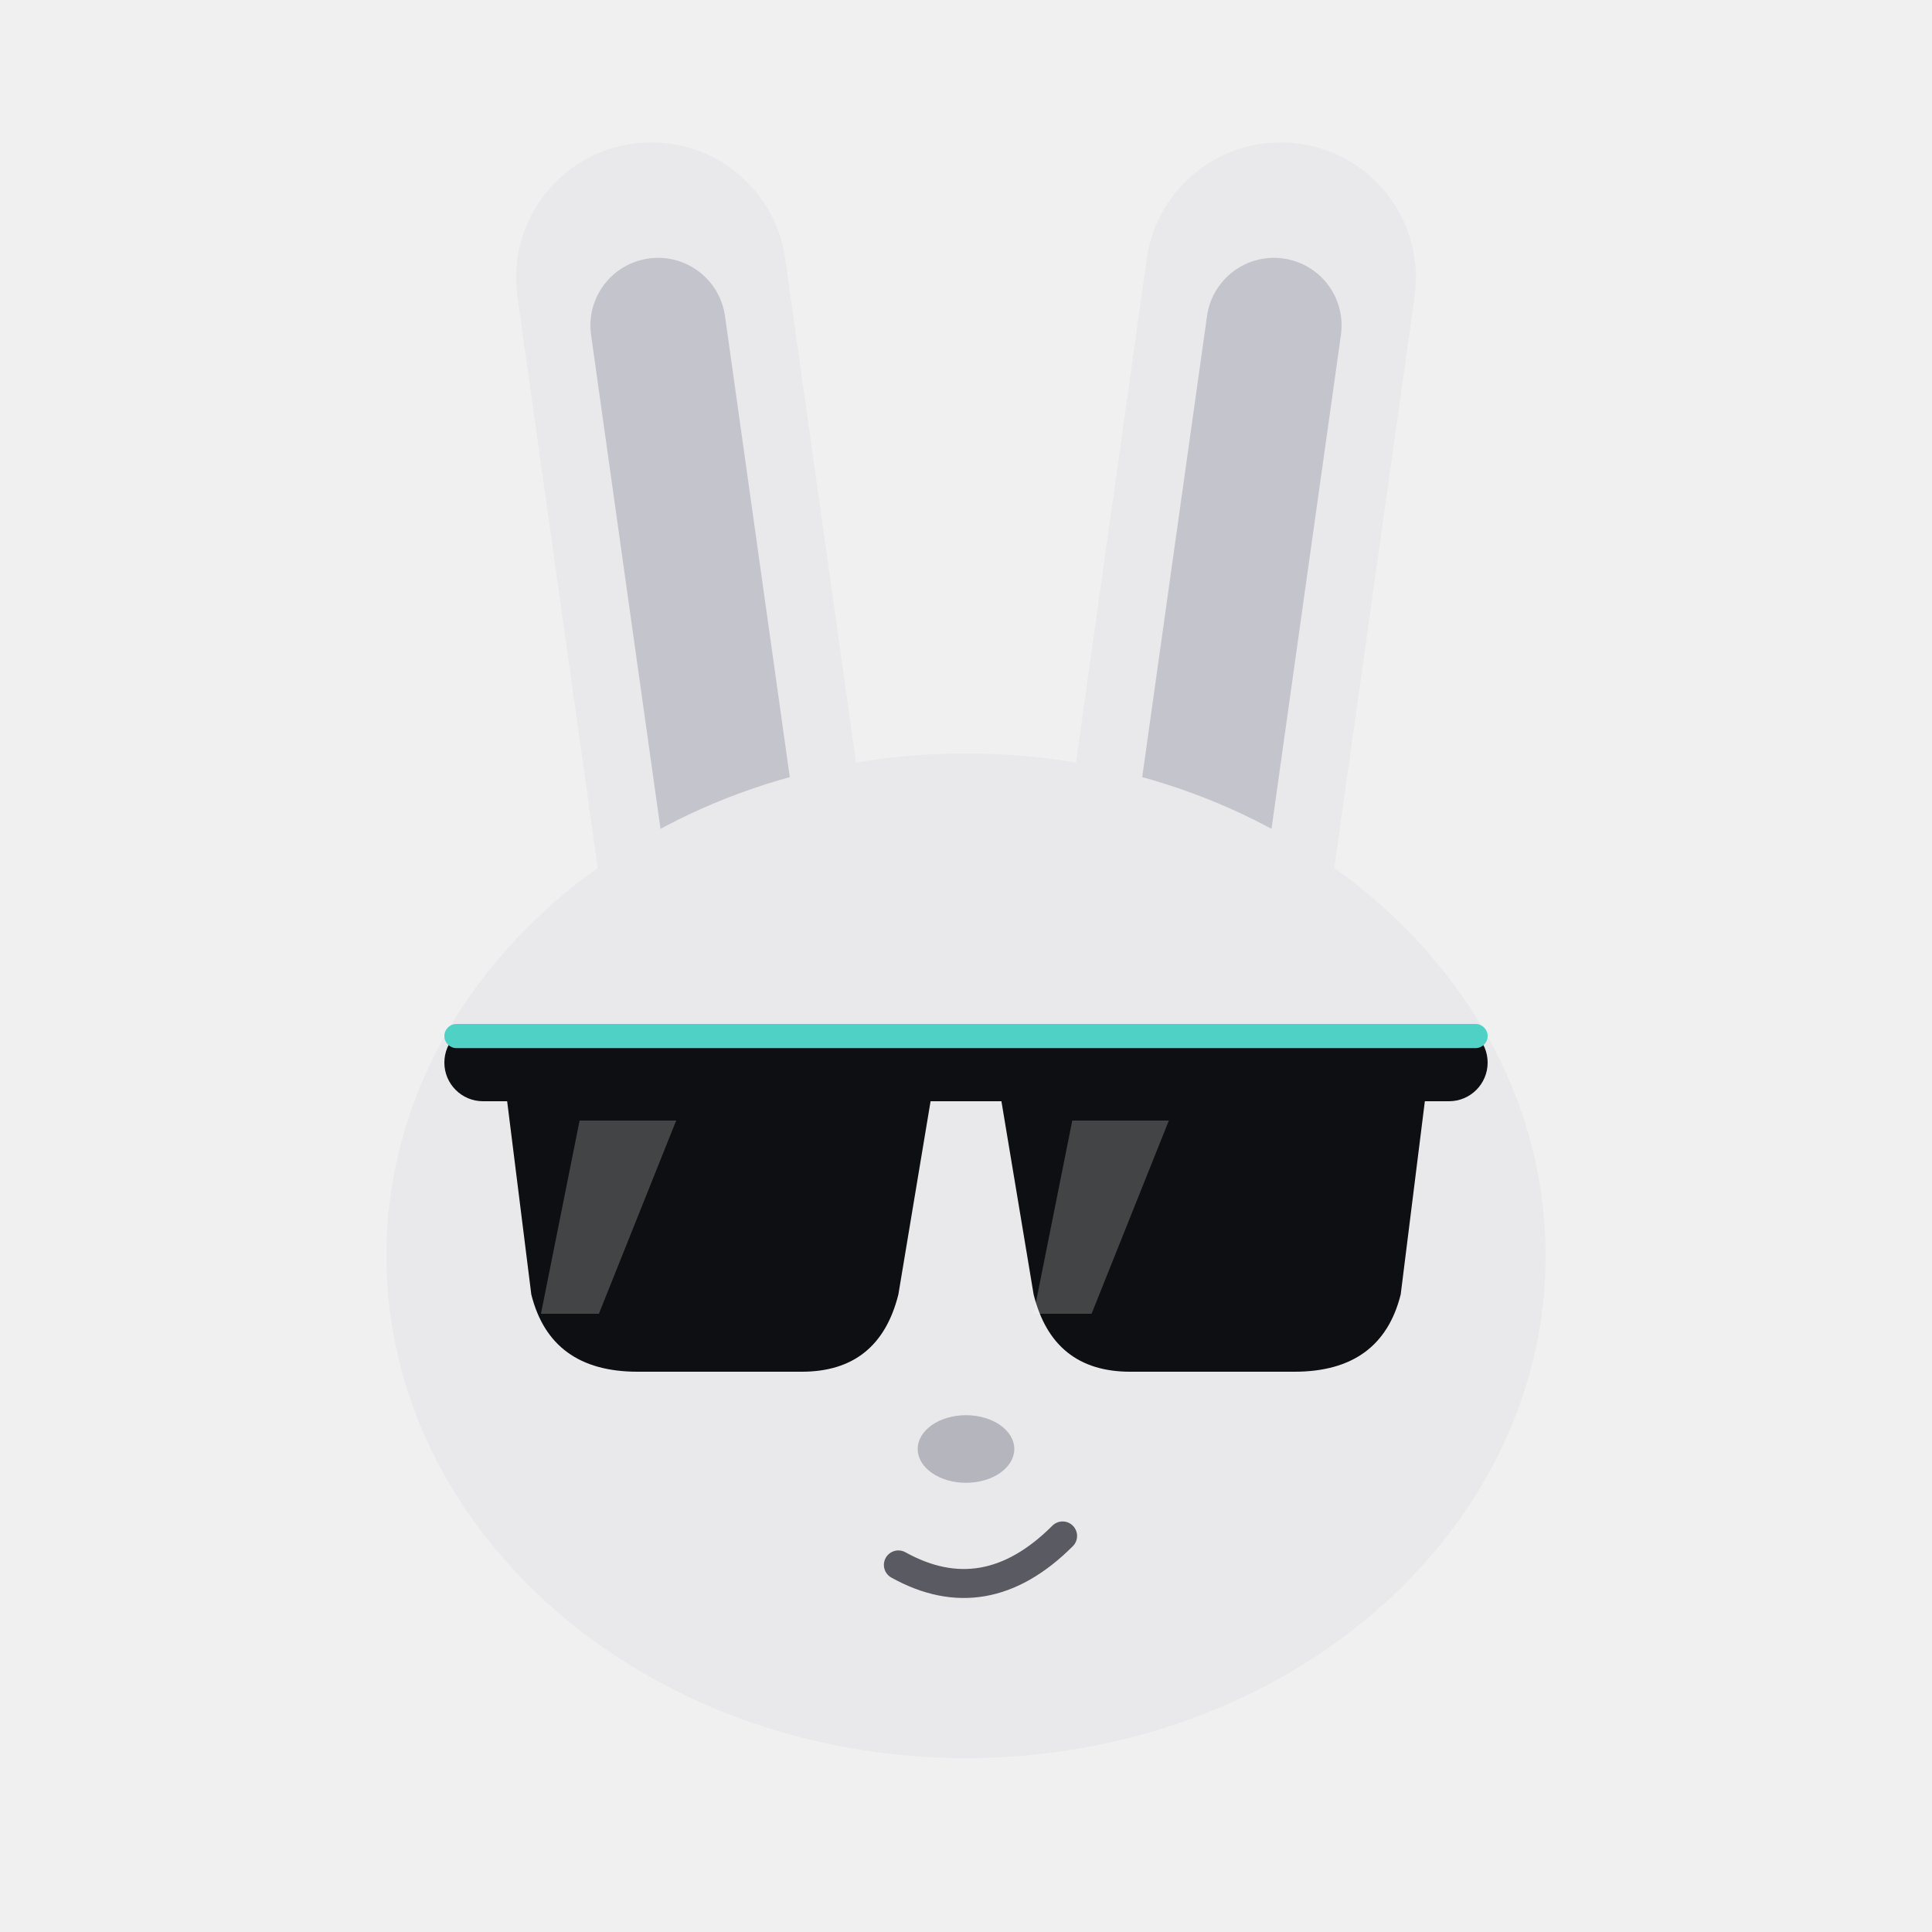
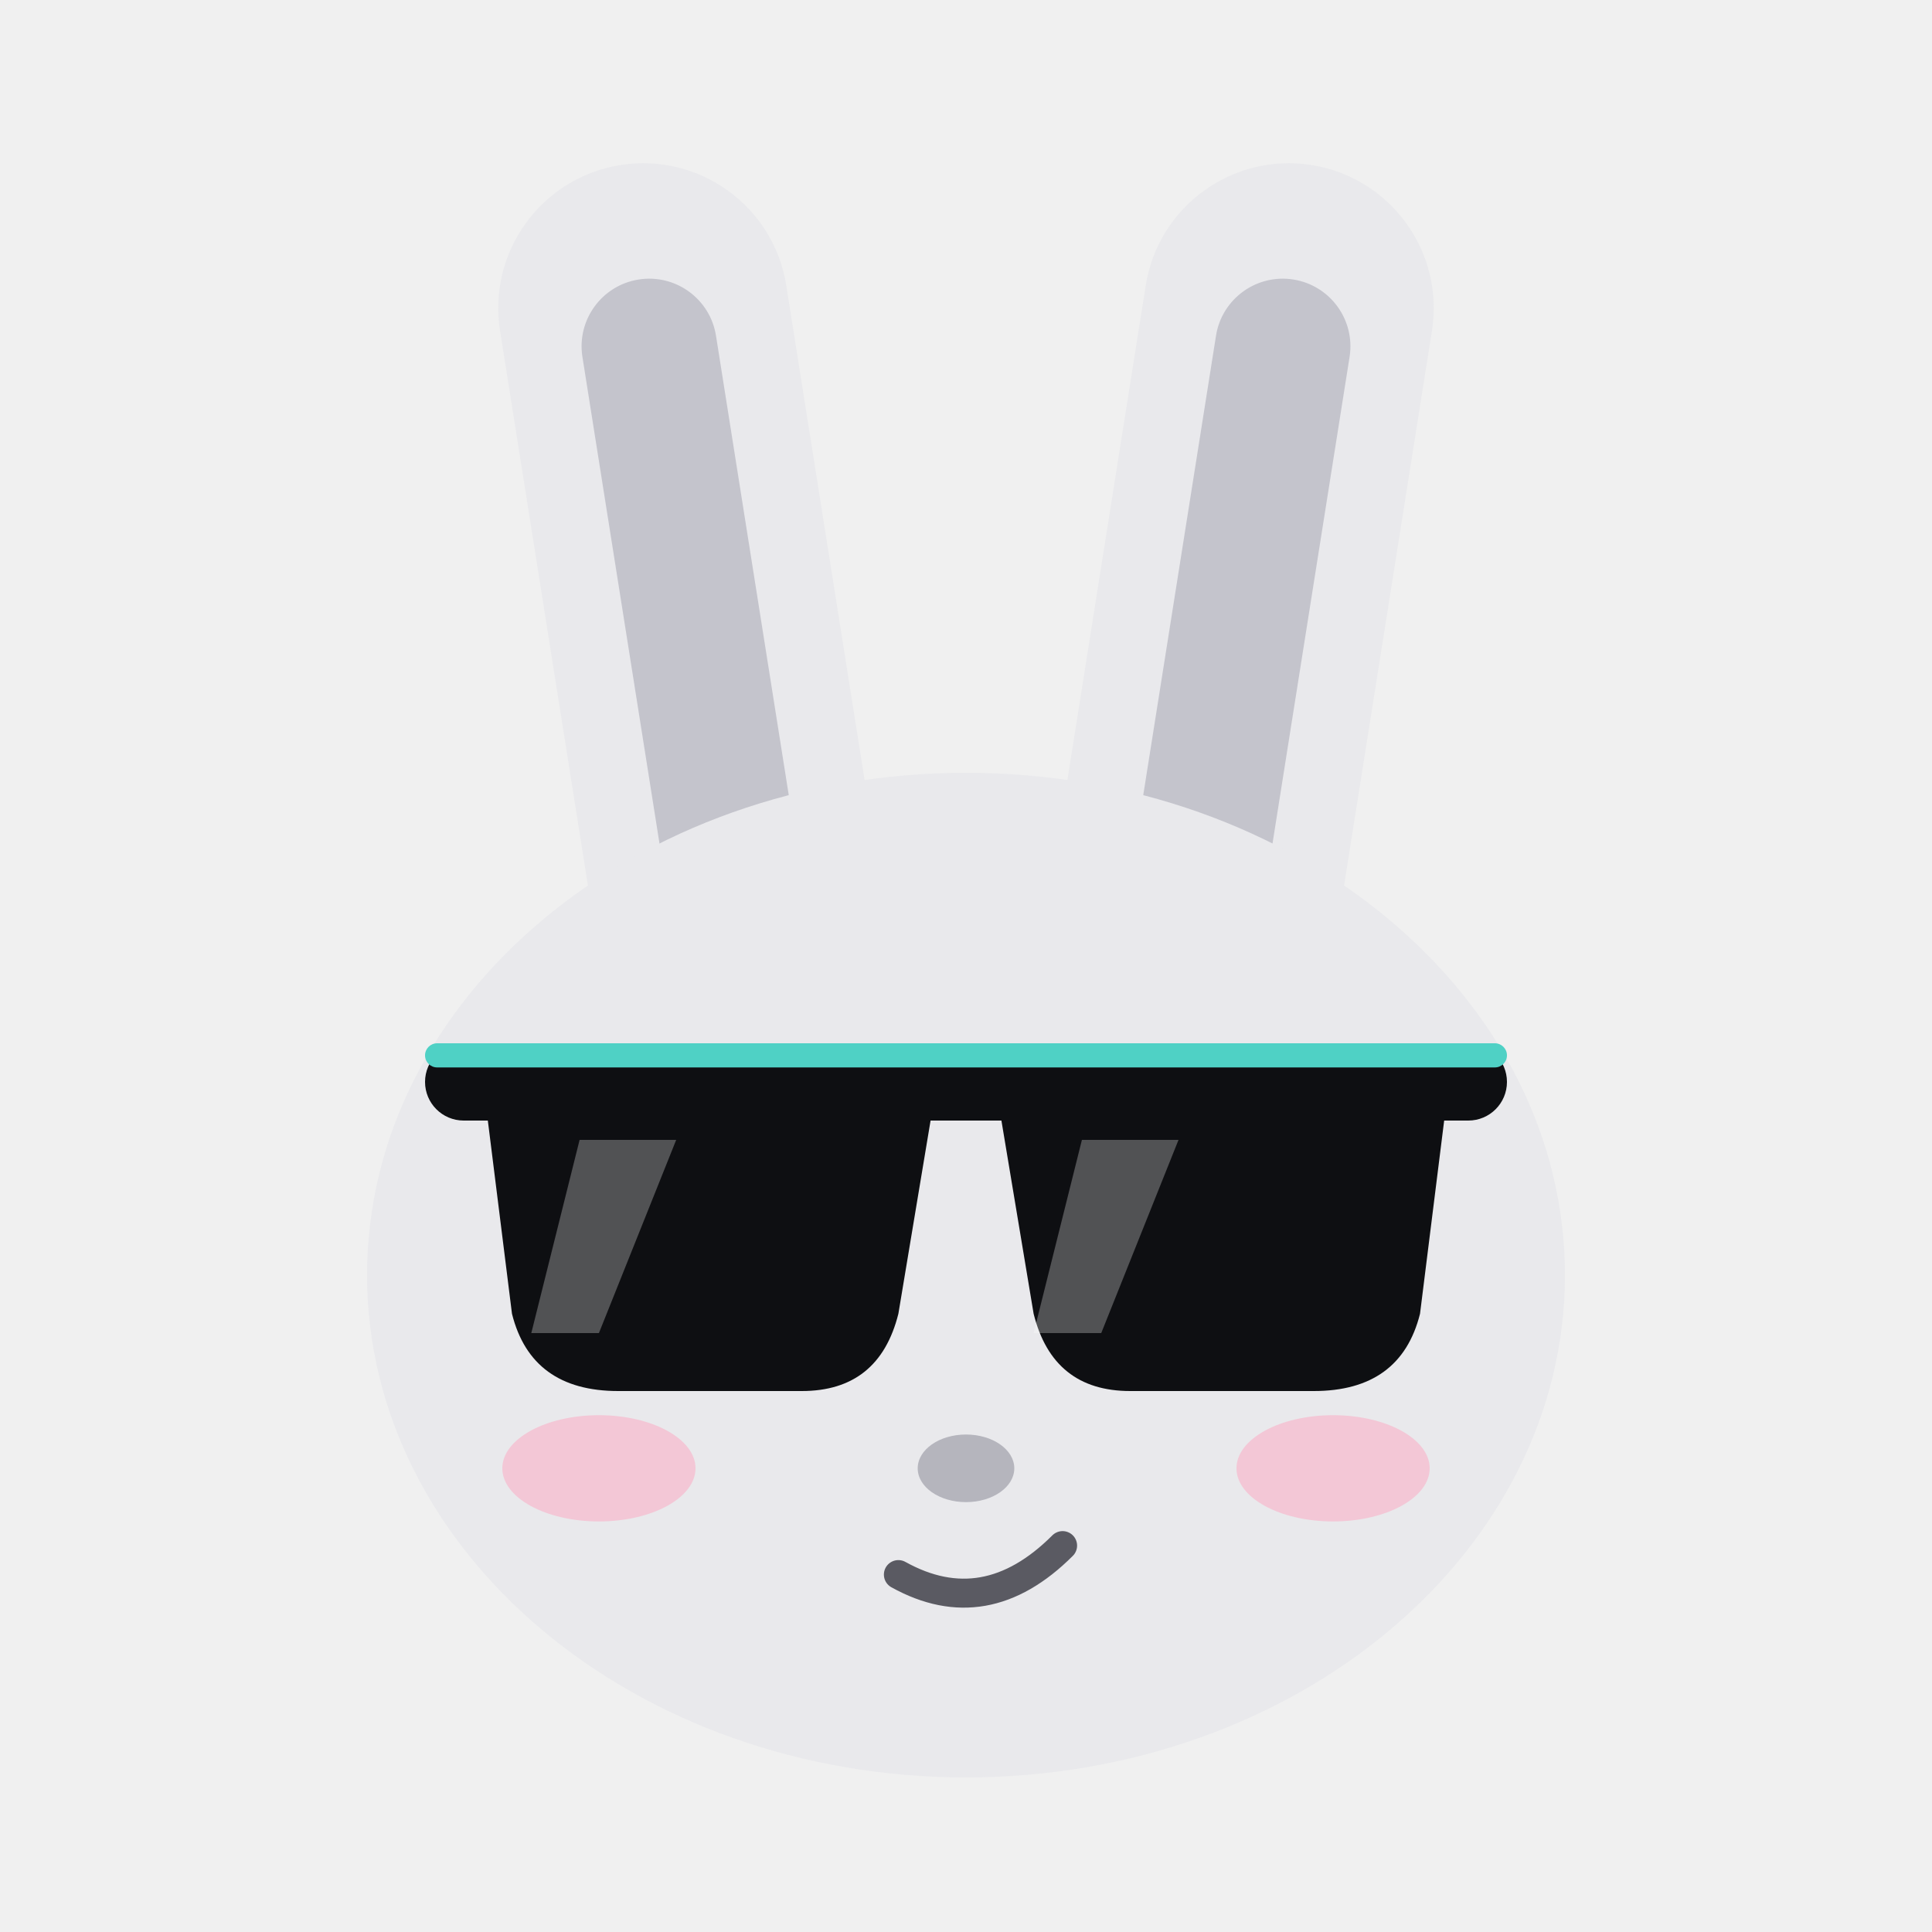
<svg xmlns="http://www.w3.org/2000/svg" viewBox="0 0 200 200" width="200" height="200">
-   <path d="M78,14 h0 a14,14 0 0,1 14,14 v68 a14,14 0 0,1 -14,14 h0 a14,14 0 0,1 -14,-14 v-68 a14,14 0 0,1 14,-14 Z" fill="#E9E9EC" transform="rotate(-8 78 104)" />
-   <path d="M78,26 h0 a7,7 0 0,1 7,7 v56 a7,7 0 0,1 -7,7 h0 a7,7 0 0,1 -7,-7 v-56 a7,7 0 0,1 7,-7 Z" fill="#C4C4CC" transform="rotate(-8 78 104)" />
-   <path d="M122,14 h0 a14,14 0 0,1 14,14 v68 a14,14 0 0,1 -14,14 h0 a14,14 0 0,1 -14,-14 v-68 a14,14 0 0,1 14,-14 Z" fill="#E9E9EC" transform="rotate(8 122 104)" />
-   <path d="M122,26 h0 a7,7 0 0,1 7,7 v56 a7,7 0 0,1 -7,7 h0 a7,7 0 0,1 -7,-7 v-56 a7,7 0 0,1 7,-7 Z" fill="#C4C4CC" transform="rotate(8 122 104)" />
-   <path d="M40,130 a60,52 0 1,0 120,0 a60,52 0 1,0 -120,0 Z" fill="#E9E9EC" />
-   <path d="M50,106 h100 a4,4 0 0,1 4,4 v0 a4,4 0 0,1 -4,4 h-100 a4,4 0 0,1 -4,-4 v0 a4,4 0 0,1 4,-4 Z" fill="#0E0F12" />
-   <path d="M52,110 H97 L93,134 Q91,142 83,142 H66 Q57,142 55,134 Z" fill="#0E0F12" />
-   <path d="M103,110 H148 L145,134 Q143,142 134,142 H117 Q109,142 107,134 Z" fill="#0E0F12" />
-   <path d="M60,116 L70,116 L62,136 L56,136 Z" fill="#FFFFFF" opacity="0.22" />
-   <path d="M111,116 L121,116 L113,136 L107,136 Z" fill="#FFFFFF" opacity="0.22" />
-   <path d="M47.25,106 h105.5 a1.25,1.25 0 0,1 1.25,1.25 v0 a1.25,1.25 0 0,1 -1.25,1.25 h-105.5 a1.25,1.25 0 0,1 -1.25,-1.25 v-0 a1.25,1.25 0 0,1 1.25,-1.25 Z" fill="#4FD1C5" />
-   <path d="M95,150 a5,3.5 0 1,0 10,0 a5,3.5 0 1,0 -10,0 Z" fill="#B5B5BD" />
-   <path d="M93,162 q9,5 17,-3" fill="none" stroke="#5A5A62" stroke-width="3" stroke-linecap="round" stroke-linejoin="round" />
+   <g class="ear_l">
+     <path d="M78,16 h0 a15,15 0 0,1 15,15 v64 a15,15 0 0,1 -15,15 h0 a15,15 0 0,1 -15,-15 v-64 a15,15 0 0,1 15,-15 Z" fill="#E9E9EC" transform="rotate(-9 78 104)" />
+     <path d="M78,28 h0 a7,7 0 0,1 7,7 v54 a7,7 0 0,1 -7,7 h0 a7,7 0 0,1 -7,-7 v-54 a7,7 0 0,1 7,-7 Z" fill="#C4C4CC" transform="rotate(-9 78 104)" />
+   </g>
+   <g class="ear_r">
+     <path d="M122,16 h0 a15,15 0 0,1 15,15 v64 a15,15 0 0,1 -15,15 h0 a15,15 0 0,1 -15,-15 v-64 a15,15 0 0,1 15,-15 Z" fill="#E9E9EC" transform="rotate(9 122 104)" />
+     <path d="M122,28 h0 a7,7 0 0,1 7,7 v54 a7,7 0 0,1 -7,7 h0 a7,7 0 0,1 -7,-7 v-54 a7,7 0 0,1 7,-7 Z" fill="#C4C4CC" transform="rotate(9 122 104)" />
+   </g>
+   <path d="M38,132 a62,52 0 1,0 124,0 a62,52 0 1,0 -124,0 Z" fill="#E9E9EC" />
+   <path d="M52,152 a10,5.5 0 1,0 20,0 a10,5.5 0 1,0 -20,0 Z" fill="#FF9EBB" opacity="0.45" class="cheek_l" />
+   <path d="M128,152 a10,5.5 0 1,0 20,0 a10,5.5 0 1,0 -20,0 Z" fill="#FF9EBB" opacity="0.45" class="cheek_r" />
+   <g class="glasses">
+     <path d="M48,108 h104 a4,4 0 0,1 4,4 v0 a4,4 0 0,1 -4,4 h-104 a4,4 0 0,1 -4,-4 v0 a4,4 0 0,1 4,-4 Z" fill="#0E0F12" />
+     <path d="M50,112 H97 L93,136 Q91,144 83,144 H64 Q55,144 53,136 Z" fill="#0E0F12" />
+     <path d="M103,112 H150 L147,136 Q145,144 136,144 H117 Q109,144 107,136 Z" fill="#0E0F12" />
+     <path d="M45.25,108 h109.5 a1.25,1.25 0 0,1 1.25,1.25 v0 a1.25,1.25 0 0,1 -1.25,1.25 h-109.5 a1.25,1.25 0 0,1 -1.25,-1.25 v-0 a1.25,1.25 0 0,1 1.25,-1.25 Z" fill="#4FD1C5" />
+     <g class="glint">
+       <path d="M60,118 L70,118 L62,138 L55,138 Z" fill="#FFFFFF" opacity="0.28" class="glint_l" />
+       <path d="M112,118 L122,118 L114,138 L107,138 Z" fill="#FFFFFF" opacity="0.28" class="glint_r" />
+     </g>
+   </g>
+   <path d="M95,152 a5,3.5 0 1,0 10,0 a5,3.5 0 1,0 -10,0 Z" fill="#B5B5BD" />
+   <path d="M93,163 q9,5 17,-3" fill="none" stroke="#5A5A62" stroke-width="3" stroke-linecap="round" stroke-linejoin="round" />
</svg>
